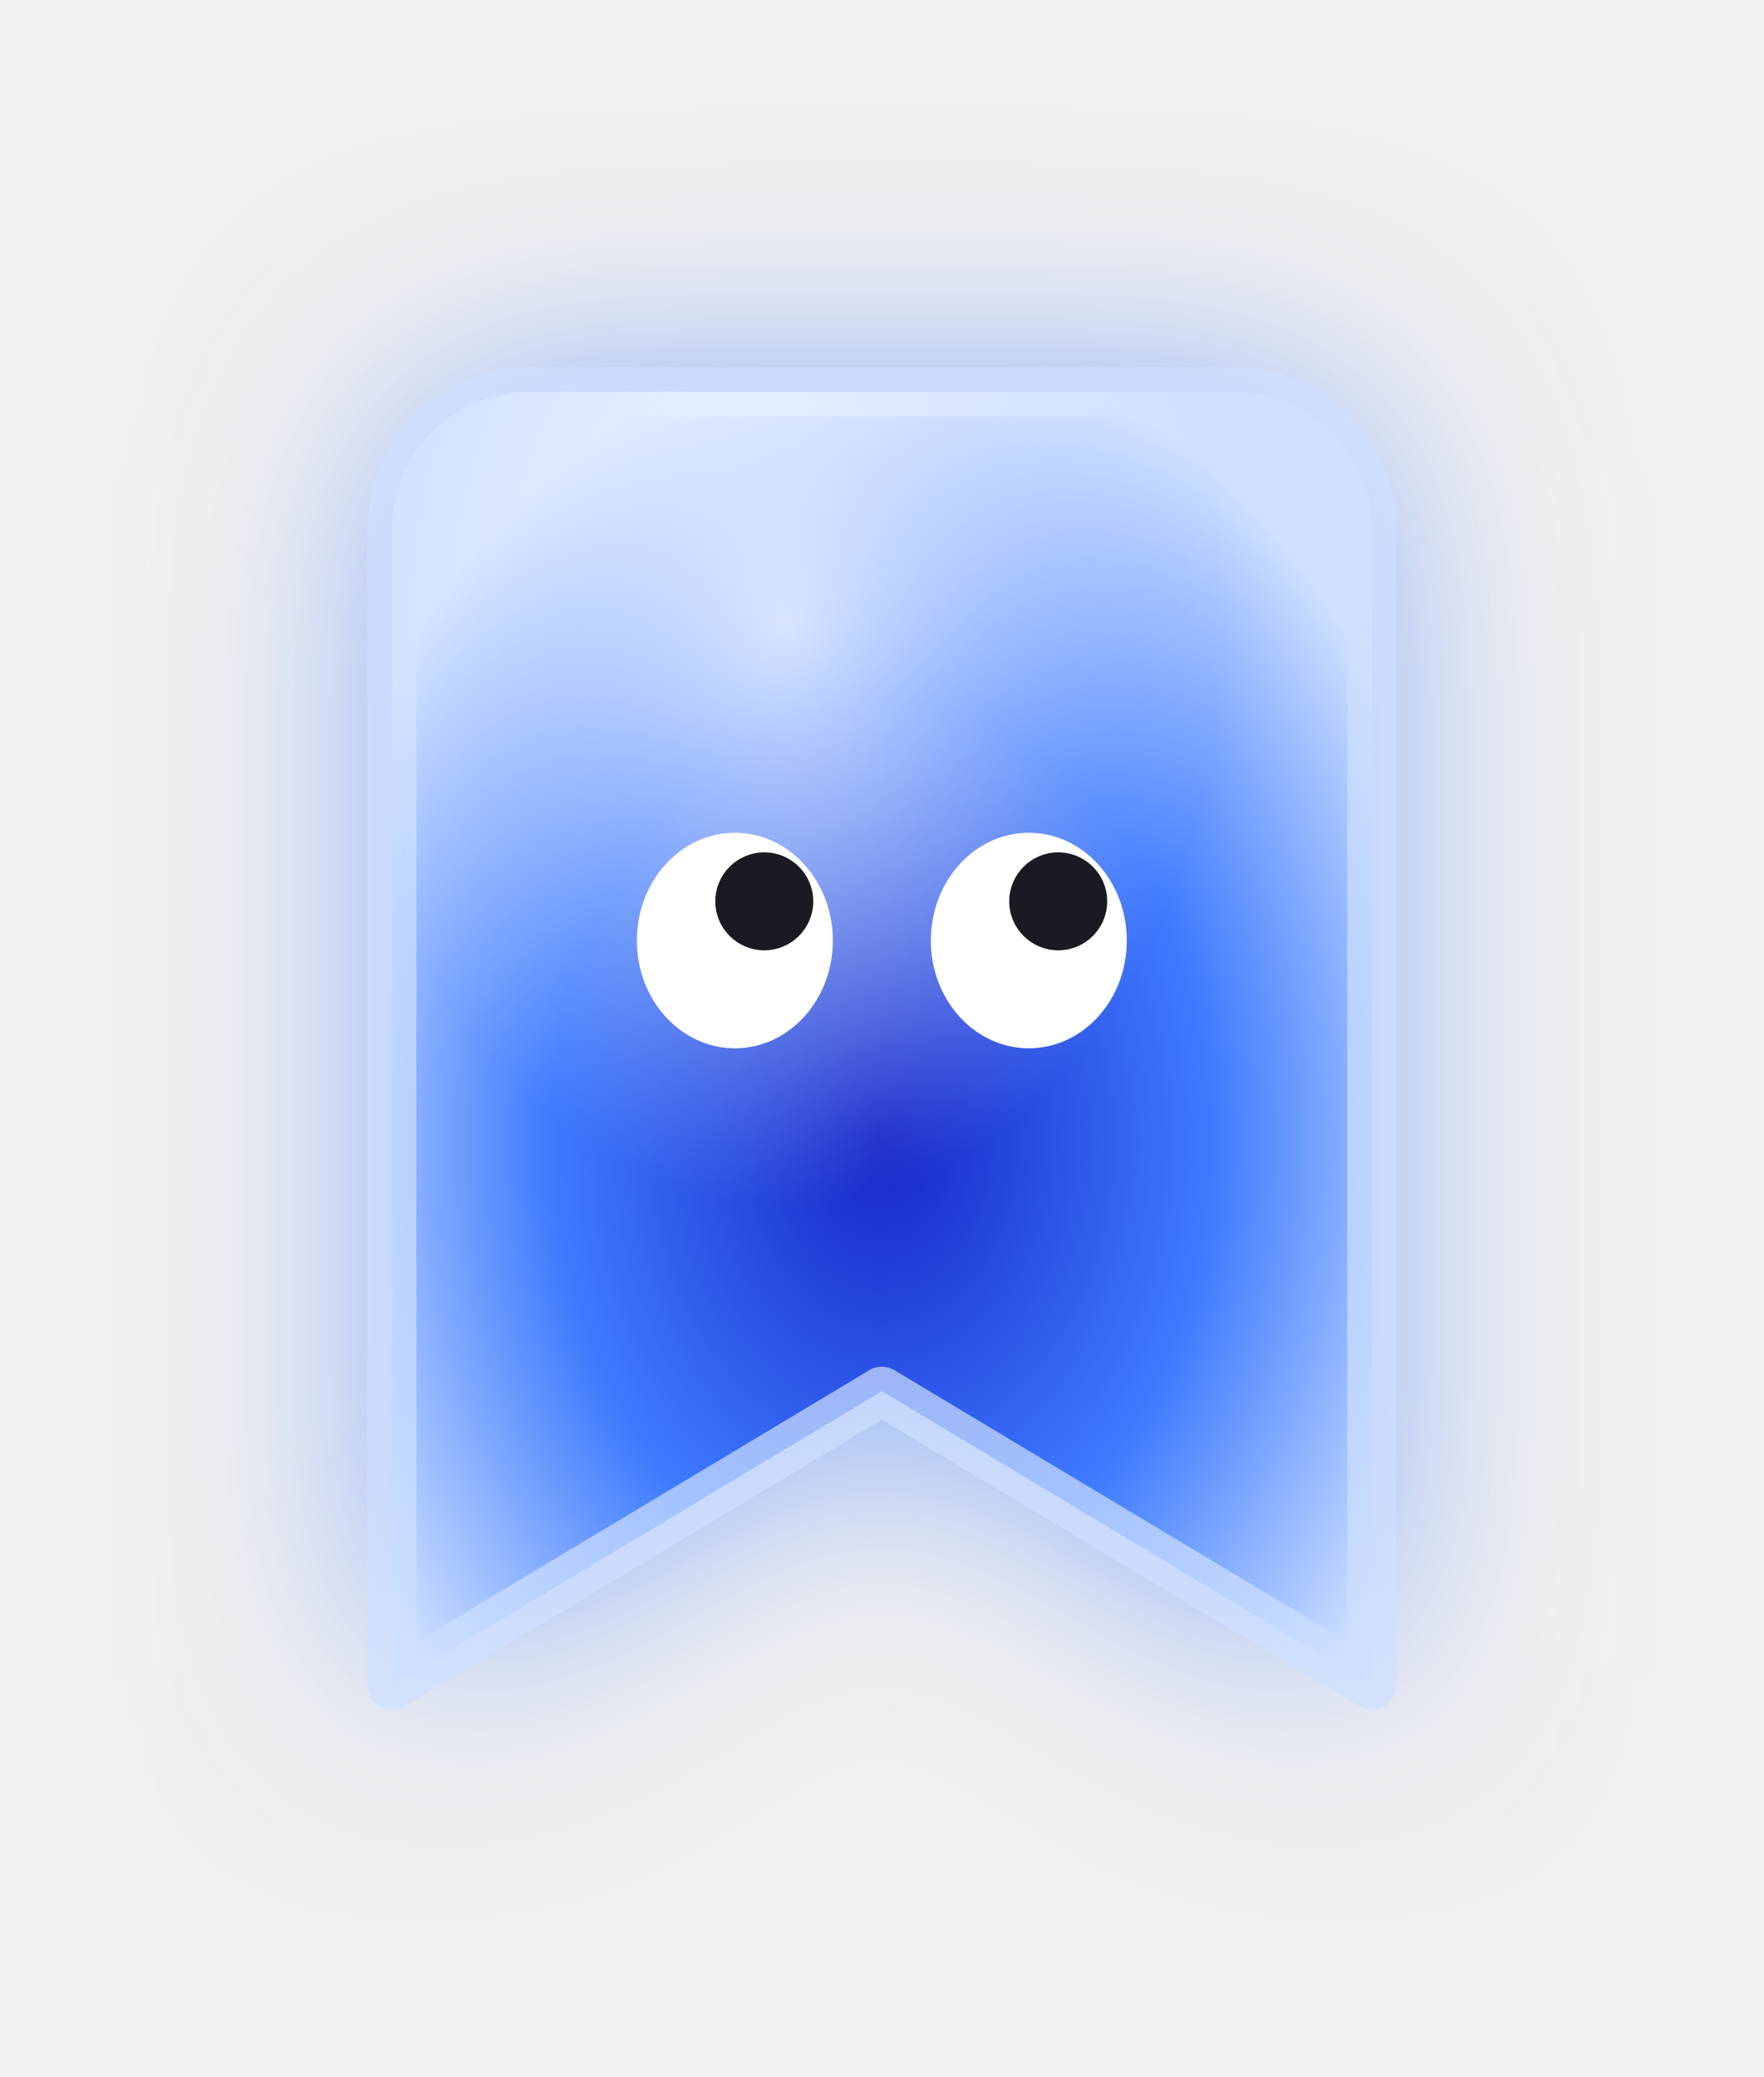
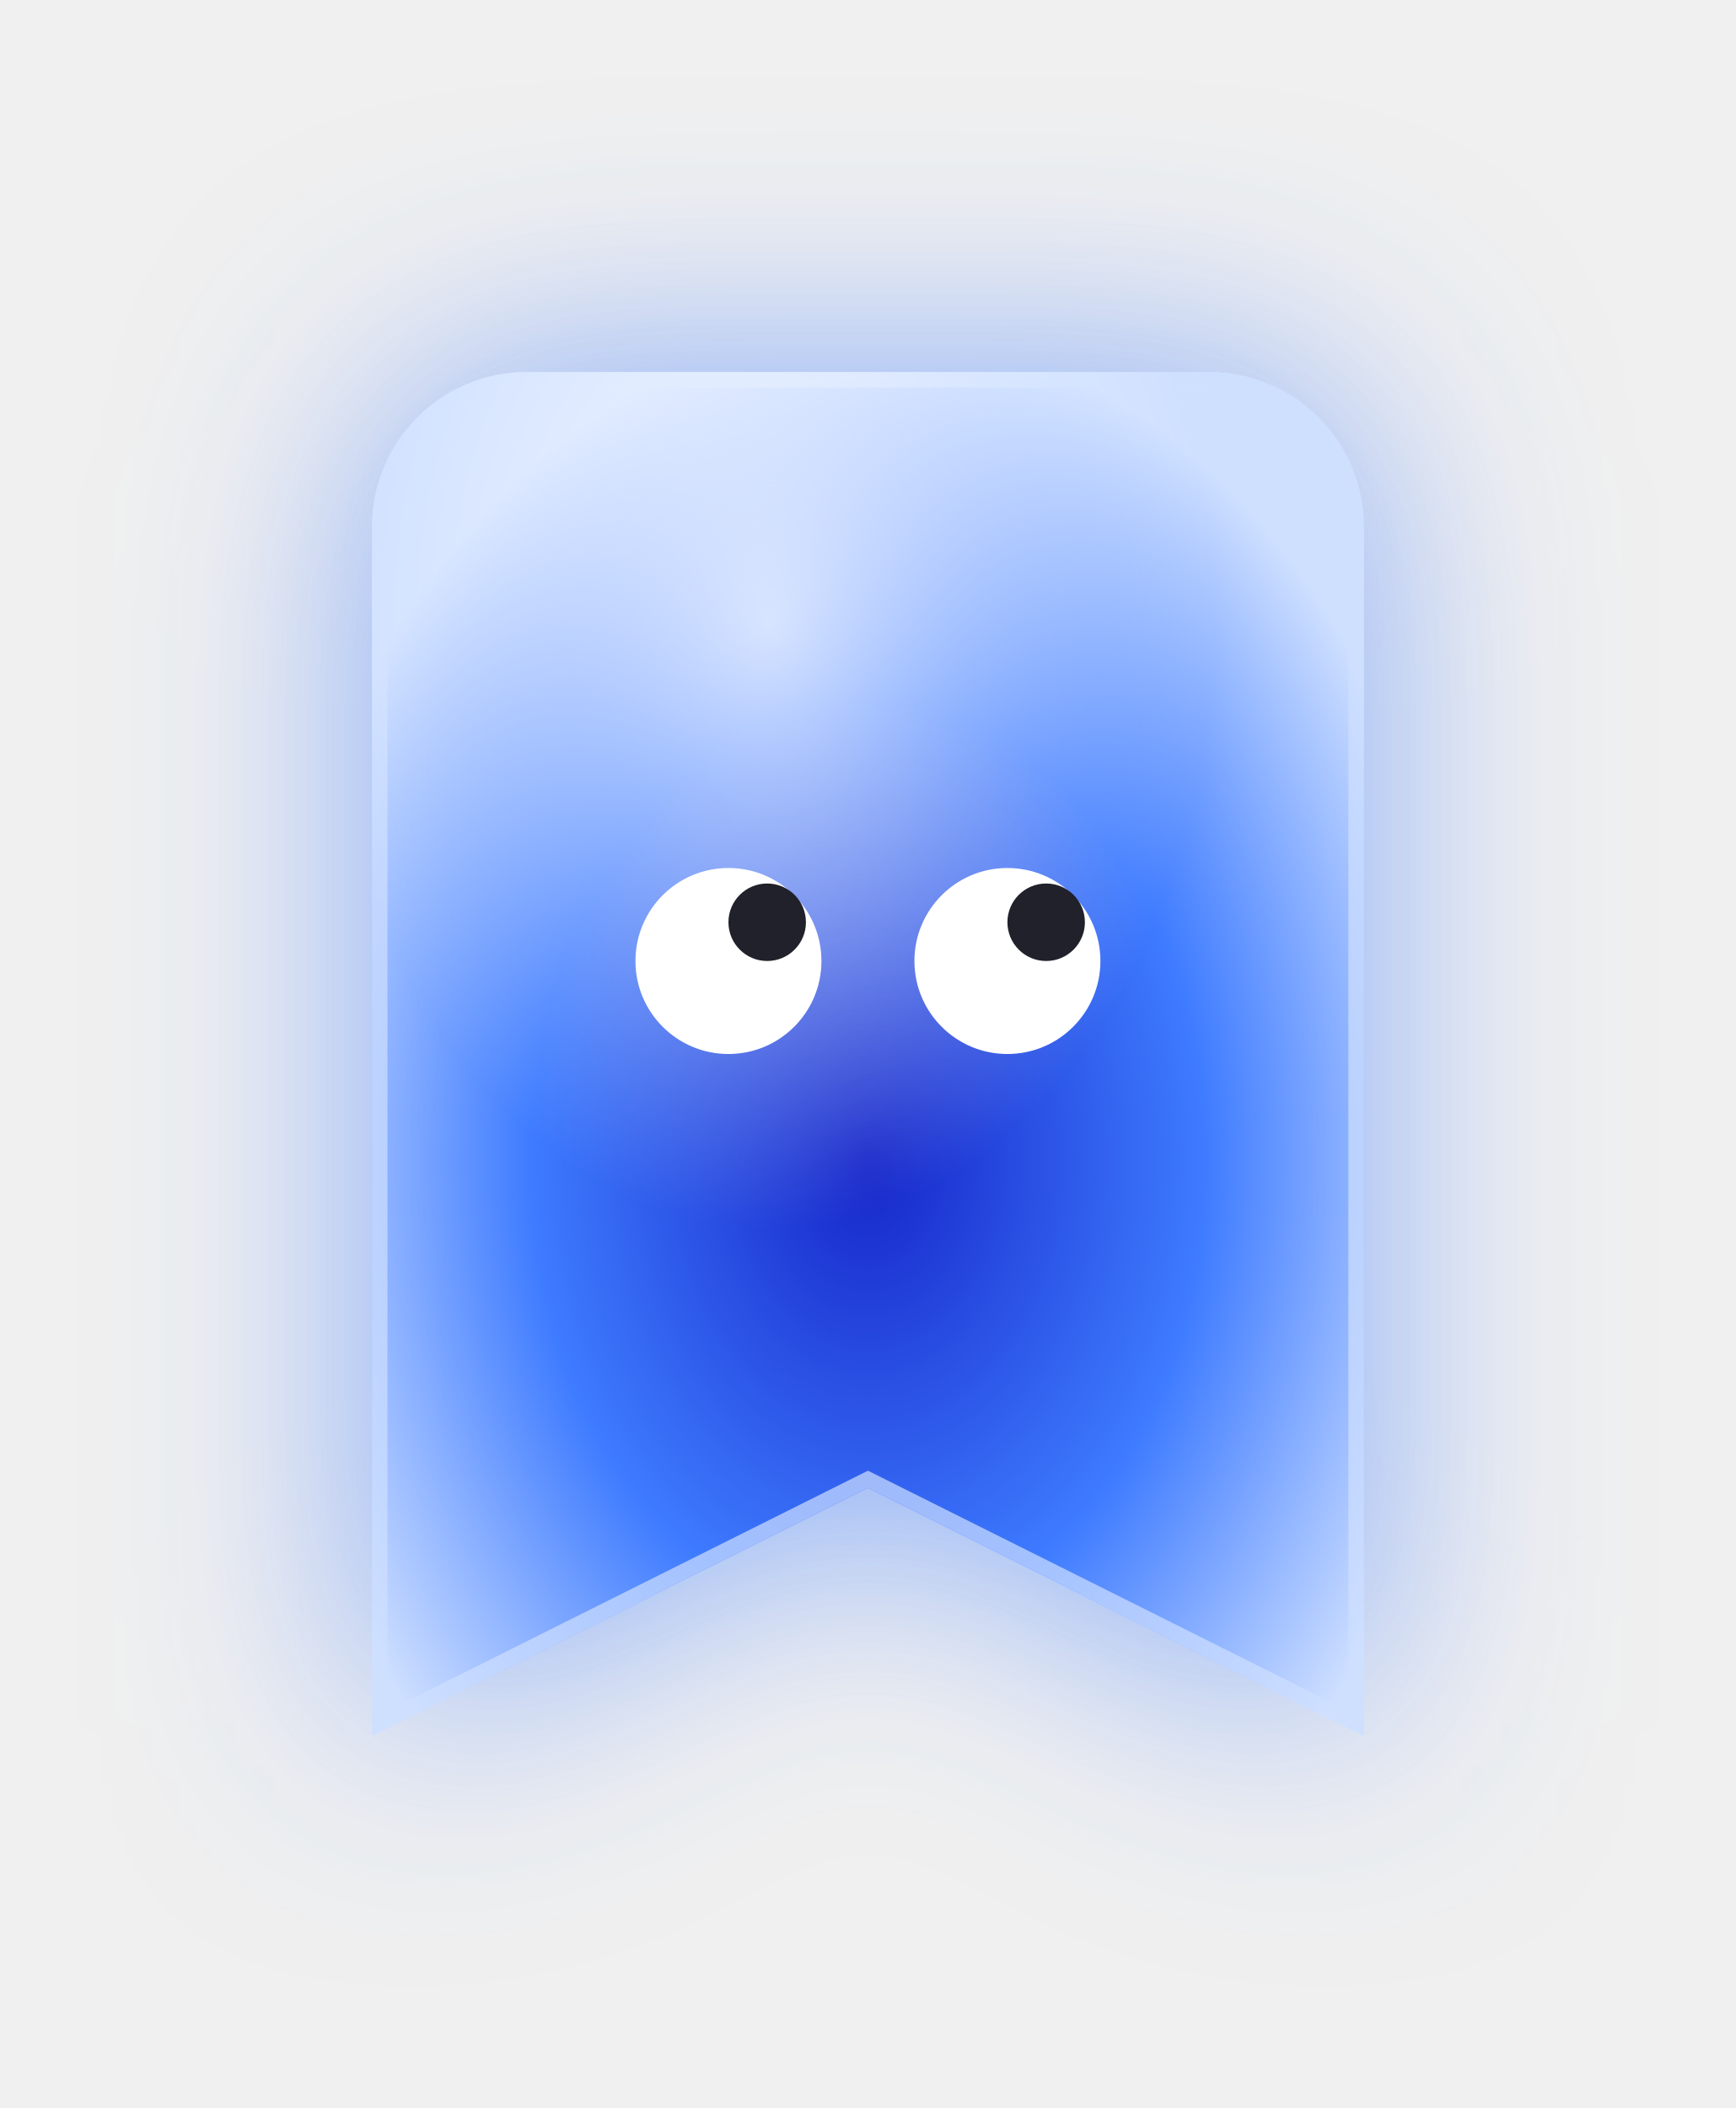
- <svg xmlns="http://www.w3.org/2000/svg" width="180" height="212" viewBox="10 -6 180 212" role="img" aria-label="keepio">
+ <svg xmlns="http://www.w3.org/2000/svg" width="112" height="136" viewBox="-24 -24 112 136" fill="none">
  <defs>
-     <radialGradient id="blue-sd-dg" cx="50%" cy="58%" r="62%">
+     <radialGradient id="blue-sd-g" cx="50%" cy="58%" r="62%">
      <stop offset="0" stop-color="#1626C9" />
      <stop offset="0.55" stop-color="#3E7BFF" />
      <stop offset="1" stop-color="#CFE0FF" />
    </radialGradient>
-     <radialGradient id="blue-sd-dh" cx="40%" cy="18%" r="45%">
-       <stop offset="0" stop-color="#FFFFFF" stop-opacity="0.75" />
-       <stop offset="1" stop-color="#FFFFFF" stop-opacity="0" />
+     <radialGradient id="blue-sd-h" cx="40%" cy="18%" r="45%">
+       <stop offset="0" stop-color="white" stop-opacity="0.75" />
+       <stop offset="1" stop-color="white" stop-opacity="0" />
    </radialGradient>
-     <filter id="blue-sd-db" x="-40%" y="-40%" width="180%" height="180%">
-       <feGaussianBlur stdDeviation="12" />
+     <filter id="blue-sd-b" x="-50%" y="-50%" width="200%" height="200%">
+       <feGaussianBlur stdDeviation="8" />
    </filter>
+     <mask id="blue-sd-m" fill="white">
+       <path d="M10 0H54C59.523 0 64 4.477 64 10V88L32 72L0 88V10C0 4.477 4.477 0 10 0Z" />
+     </mask>
  </defs>
-   <path d="M64 34 H136 a14 14 0 0 1 14 14 V166 L100 136 L50 166 V48 a14 14 0 0 1 14 -14 Z" fill="#3E7BFF" opacity="0.6" filter="url(#blue-sd-db)" />
-   <path d="M64 34 H136 a14 14 0 0 1 14 14 V166 L100 136 L50 166 V48 a14 14 0 0 1 14 -14 Z" fill="url(#blue-sd-dg)" stroke="#CFE0FF" stroke-opacity="0.7" stroke-width="5" stroke-linejoin="round" />
-   <path d="M64 34 H136 a14 14 0 0 1 14 14 V166 L100 136 L50 166 V48 a14 14 0 0 1 14 -14 Z" fill="url(#blue-sd-dh)" />
-   <ellipse cx="85" cy="90" rx="10" ry="11" fill="#FFFFFF" />
-   <circle cx="88" cy="86" r="5" fill="#1A1A22" />
-   <ellipse cx="115" cy="90" rx="10" ry="11" fill="#FFFFFF" />
-   <circle cx="118" cy="86" r="5" fill="#1A1A22" />
+   <path d="M10 0H54C59.523 0 64 4.477 64 10V88L32 72L0 88V10C0 4.477 4.477 0 10 0Z" fill="#3E7BFF" opacity="0.6" filter="url(#blue-sd-b)" />
+   <path d="M10 0H54C59.523 0 64 4.477 64 10V88L32 72L0 88V10C0 4.477 4.477 0 10 0Z" fill="url(#blue-sd-g)" />
+   <path d="M10 0H54C59.523 0 64 4.477 64 10V88L32 72L0 88V10C0 4.477 4.477 0 10 0Z" stroke-width="2" stroke="#CFE0FF" stroke-opacity="0.7" mask="url(#blue-sd-m)" />
+   <path d="M10 0H54C59.523 0 64 4.477 64 10V88L32 72L0 88V10C0 4.477 4.477 0 10 0Z" fill="url(#blue-sd-h)" />
+   <g transform="translate(0 38) scale(1 1) translate(0 -38)">
+     <circle cx="23" cy="38" r="6" fill="white" />
+     <circle cx="25.5" cy="35.5" r="2.5" fill="#20212A" />
+     <circle cx="41" cy="38" r="6" fill="white" />
+     <circle cx="43.5" cy="35.5" r="2.5" fill="#20212A" />
+   </g>
</svg>
